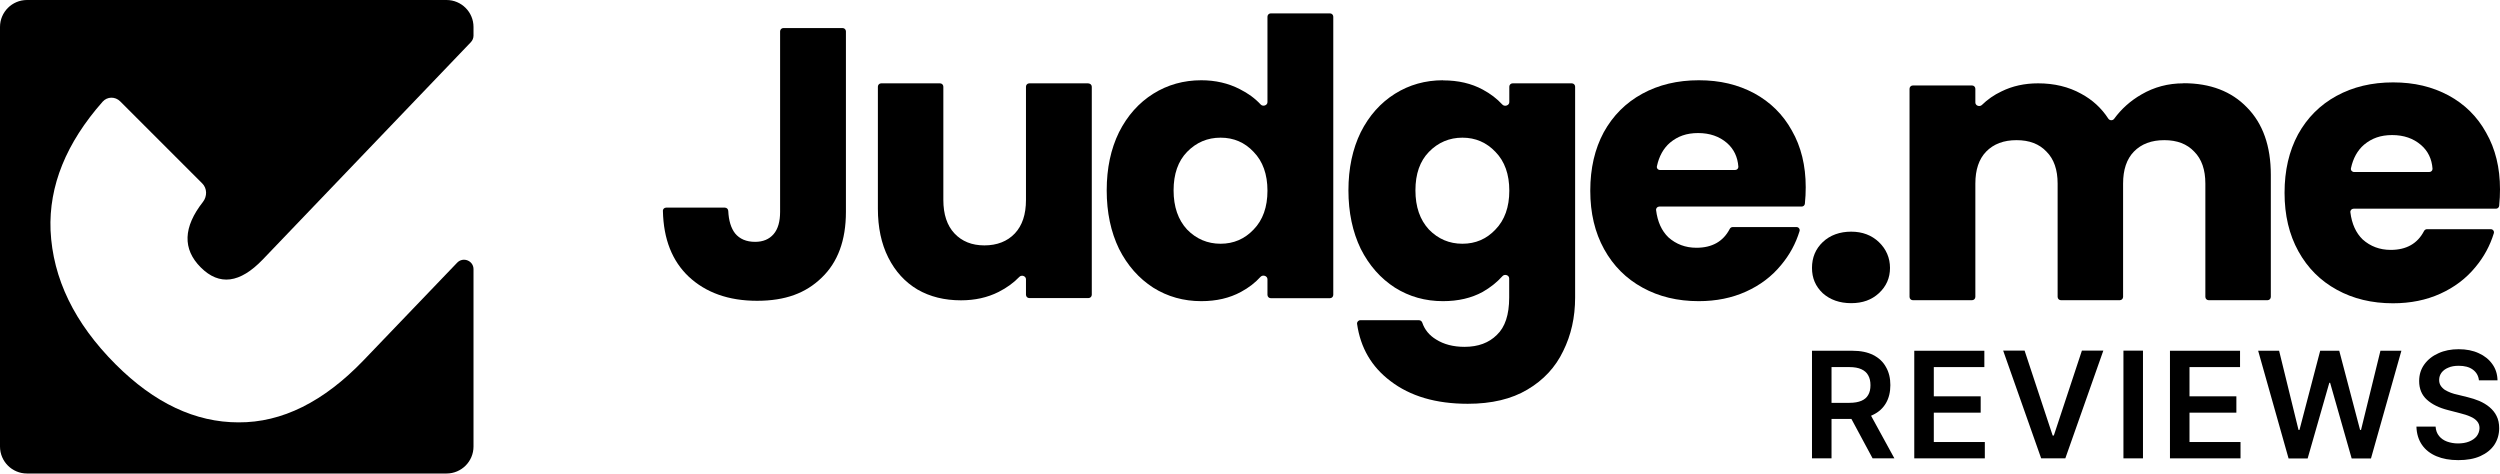
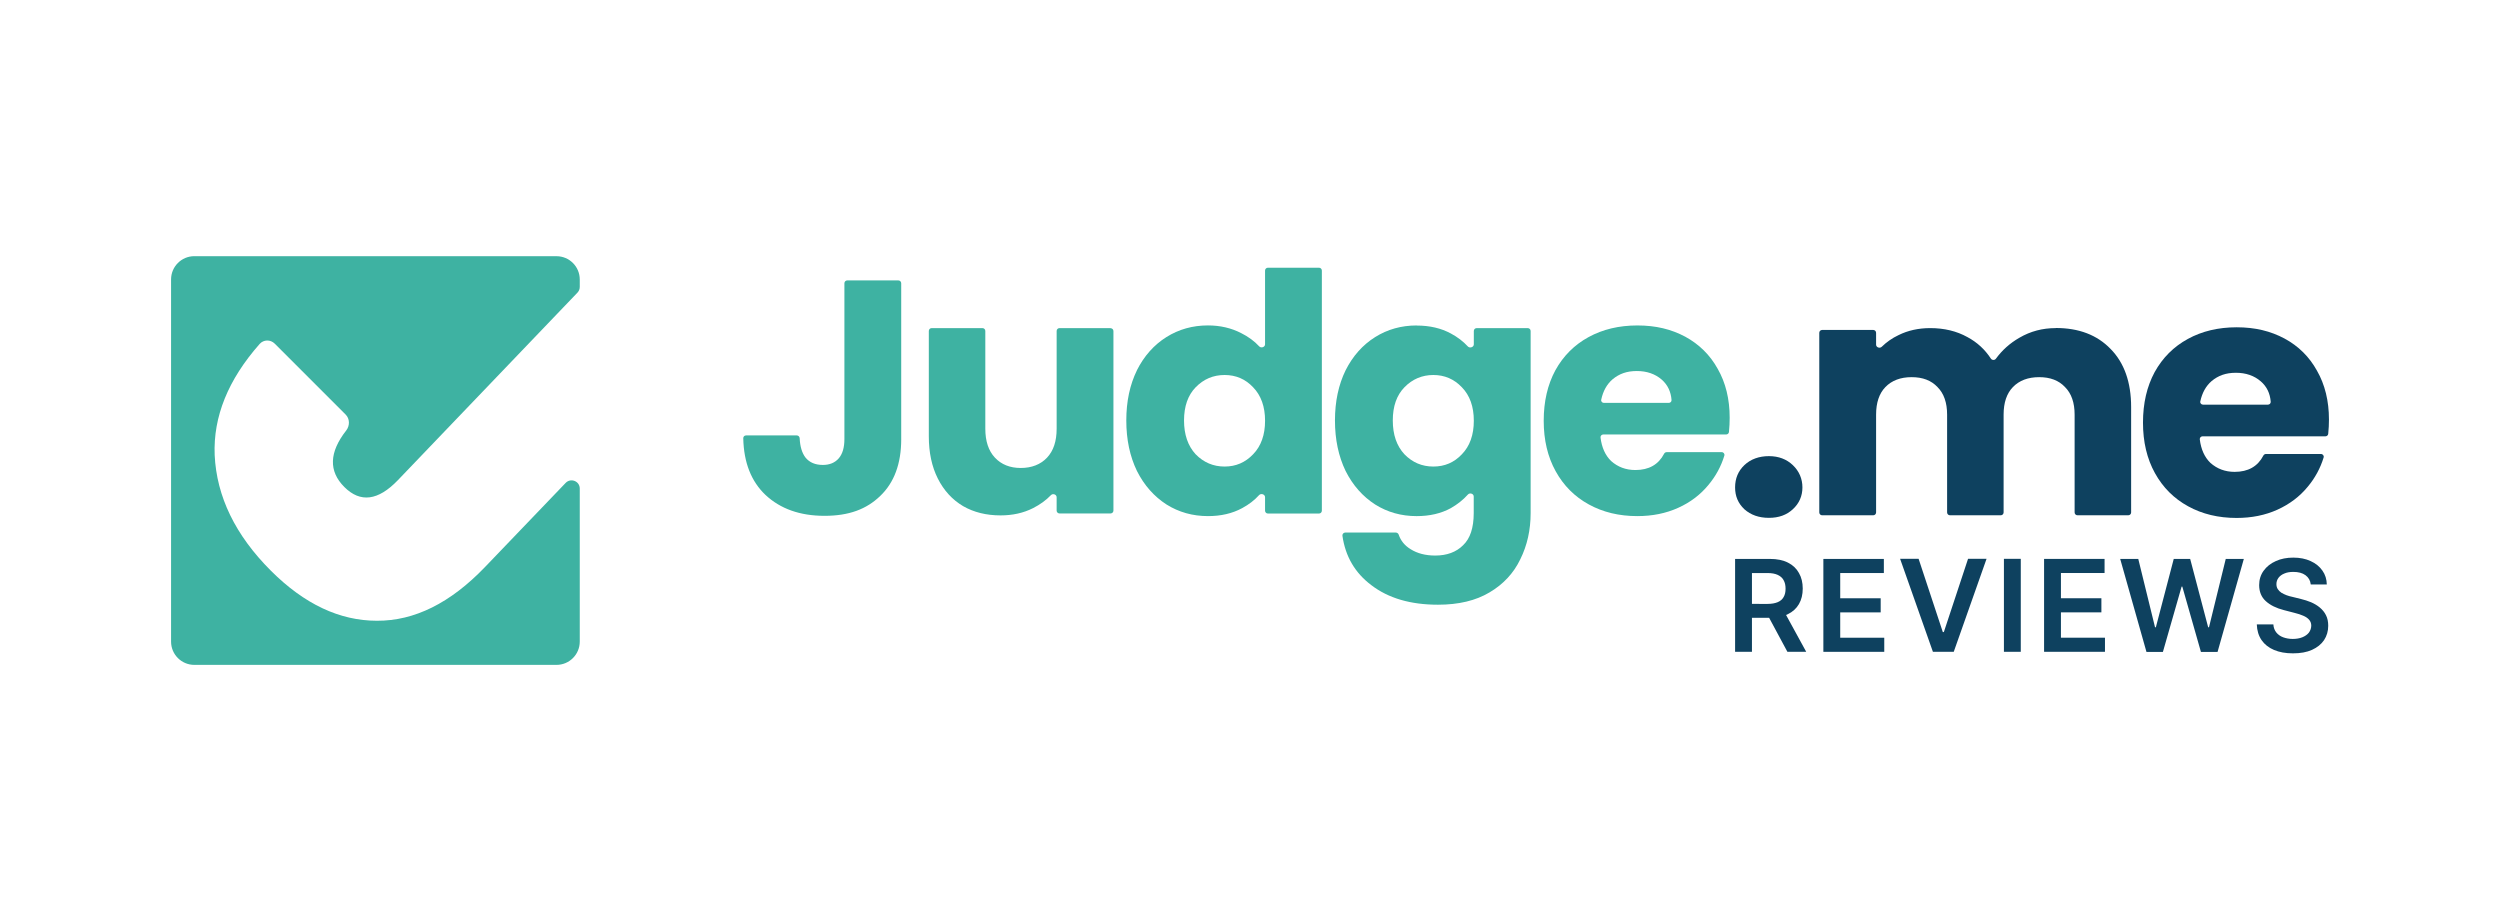
- <svg xmlns="http://www.w3.org/2000/svg" id="Layer_1" data-name="Layer 1" width="211.19" height="40" viewBox="0 0 211.19 40">
-   <defs>
-     <style>
-       .cls-1 {
-         fill-rule: evenodd;
-       }
-     </style>
-   </defs>
-   <path d="M2.28,0C1.02,0,0,1.02,0,2.28v35.44c0,1.26,1.02,2.28,2.28,2.28h35.44c1.26,0,2.28-1.02,2.28-2.28v-14.98c0-.72-.88-1.07-1.38-.55l-7.9,8.24c-3.38,3.52-6.9,5.27-10.57,5.25-3.64,0-7.1-1.62-10.38-4.9-3.48-3.48-5.31-7.25-5.5-11.32-.15-3.76,1.32-7.38,4.4-10.87.39-.44,1.06-.45,1.48-.03l6.94,6.94c.41.41.42,1.08.06,1.55-1.68,2.14-1.74,3.99-.19,5.54,1.57,1.57,3.31,1.34,5.24-.67L39.78,3.56c.14-.15.22-.35.22-.55v-.73c0-1.26-1.02-2.28-2.28-2.28H2.28Z" />
-   <path class="cls-1" d="M94.53,11.17c-.69,1.41-1.04,3.04-1.04,4.91s.35,3.51,1.04,4.94c.71,1.41,1.68,2.5,2.89,3.28,1.21.76,2.57,1.14,4.06,1.14,1.28,0,2.39-.26,3.35-.78.65-.35,1.2-.77,1.65-1.27.19-.21.59-.09.59.2v1.32c0,.15.12.28.28.28h5c.15,0,.28-.12.28-.28V1.41c0-.15-.12-.28-.28-.28h-5c-.15,0-.28.12-.28.28v7.22c0,.27-.38.4-.57.2-.48-.52-1.07-.95-1.77-1.3-.97-.5-2.06-.75-3.25-.75-1.49,0-2.85.38-4.06,1.14-1.21.76-2.18,1.84-2.89,3.25ZM105.9,12.83c.78.8,1.17,1.9,1.17,3.28s-.39,2.48-1.17,3.28c-.76.8-1.69,1.2-2.79,1.2s-2.05-.4-2.83-1.2c-.76-.82-1.14-1.93-1.14-3.31s.38-2.47,1.14-3.25c.78-.8,1.72-1.2,2.83-1.2s2.04.4,2.79,1.2Z" />
-   <path class="cls-1" d="M121.91,6.79c1.28,0,2.39.26,3.35.78.65.35,1.2.77,1.65,1.26.19.21.59.08.59-.2v-1.31c0-.15.12-.28.28-.28h5c.15,0,.28.12.28.28v17.82c0,1.67-.34,3.17-1.01,4.52-.65,1.36-1.66,2.45-3.02,3.25-1.34.8-3.02,1.2-5.04,1.2-2.69,0-4.86-.64-6.53-1.92-1.59-1.2-2.53-2.8-2.82-4.83-.02-.16.11-.31.27-.31h4.96c.13,0,.24.09.28.21.2.59.59,1.07,1.17,1.42.65.41,1.45.62,2.4.62,1.15,0,2.06-.34,2.73-1.01.69-.65,1.04-1.7,1.04-3.15v-1.62c0-.28-.39-.4-.57-.19-.46.51-1.02.96-1.67,1.33-.95.52-2.07.78-3.35.78-1.5,0-2.85-.38-4.06-1.14-1.21-.78-2.18-1.87-2.89-3.28-.69-1.43-1.04-3.08-1.04-4.94s.35-3.5,1.04-4.91c.71-1.41,1.68-2.49,2.89-3.25s2.57-1.14,4.06-1.14ZM127.5,16.11c0-1.39-.39-2.48-1.17-3.28-.76-.8-1.69-1.2-2.79-1.2s-2.05.4-2.83,1.2c-.76.78-1.14,1.86-1.14,3.25s.38,2.49,1.14,3.31c.78.8,1.72,1.2,2.83,1.2s2.04-.4,2.79-1.2c.78-.8,1.17-1.9,1.17-3.28Z" />
-   <path class="cls-1" d="M152.54,15.82c0,.44-.02.9-.07,1.38-.01.14-.13.25-.27.25h-12.03c-.16,0-.29.14-.27.3.12.98.47,1.75,1.04,2.3.65.58,1.44.88,2.37.88,1.32,0,2.26-.53,2.81-1.59.05-.1.15-.16.26-.16h5.38c.18,0,.31.17.26.34-.32,1.05-.84,2.01-1.56,2.87-.78.95-1.76,1.7-2.96,2.24-1.19.54-2.52.81-4,.81-1.78,0-3.36-.38-4.74-1.14-1.39-.76-2.47-1.84-3.25-3.25-.78-1.41-1.17-3.05-1.17-4.94s.38-3.53,1.14-4.94c.78-1.41,1.86-2.49,3.25-3.25,1.39-.76,2.98-1.14,4.78-1.14s3.31.37,4.68,1.1c1.36.74,2.43,1.79,3.18,3.15.78,1.36,1.17,2.96,1.17,4.78ZM146.58,14.36c.15,0,.28-.12.27-.28-.06-.82-.38-1.49-.96-2-.65-.56-1.46-.84-2.44-.84s-1.72.27-2.37.81c-.56.48-.93,1.15-1.11,1.99-.04.17.09.32.26.32h6.35Z" />
-   <path d="M91.95,7.05c.15,0,.28.12.28.28v17.57c0,.15-.12.28-.28.28h-5c-.15,0-.28-.12-.28-.28v-1.31c0-.27-.37-.4-.56-.2-.48.5-1.06.92-1.75,1.27-.95.48-2.01.71-3.18.71-1.39,0-2.61-.3-3.67-.91-1.06-.63-1.88-1.53-2.47-2.7s-.88-2.55-.88-4.13V7.32c0-.15.12-.28.28-.28h4.97c.15,0,.28.12.28.28v9.57c0,1.21.31,2.16.94,2.83.63.67,1.47,1.01,2.53,1.01s1.94-.34,2.57-1.01c.63-.67.94-1.61.94-2.83V7.32c0-.15.12-.28.28-.28h5Z" />
-   <path d="M71.46,17.9V2.65c0-.15-.12-.28-.28-.28h-5c-.15,0-.28.12-.28.28v15.25c0,.82-.18,1.45-.55,1.88-.37.43-.89.65-1.56.65-.74,0-1.3-.24-1.69-.71-.35-.45-.54-1.08-.58-1.9,0-.15-.13-.28-.28-.28h-4.97c-.15,0-.28.12-.27.28.05,2.38.78,4.22,2.17,5.54,1.45,1.36,3.38,2.05,5.78,2.05s4.12-.65,5.46-1.95c1.36-1.3,2.05-3.15,2.05-5.56Z" />
-   <path class="cls-1" d="M211.19,16c0,.44-.02.9-.07,1.38-.01.14-.13.25-.27.25h-12.03c-.16,0-.29.14-.27.3.12.98.47,1.75,1.04,2.3.65.58,1.44.88,2.37.88,1.32,0,2.26-.53,2.81-1.59.05-.1.15-.16.26-.16h5.38c.18,0,.31.17.26.34-.32,1.05-.84,2.01-1.56,2.87-.78.95-1.77,1.7-2.96,2.24-1.19.54-2.52.81-4,.81-1.78,0-3.36-.38-4.74-1.14-1.39-.76-2.47-1.84-3.25-3.25-.78-1.41-1.17-3.05-1.17-4.94s.38-3.53,1.14-4.94c.78-1.41,1.86-2.49,3.25-3.25,1.39-.76,2.98-1.14,4.78-1.14s3.31.37,4.68,1.1c1.37.74,2.43,1.79,3.18,3.15.78,1.36,1.17,2.96,1.17,4.78ZM205.22,14.53c.15,0,.28-.12.27-.28-.06-.82-.38-1.49-.97-2-.65-.56-1.46-.84-2.44-.84s-1.72.27-2.37.81c-.56.48-.93,1.15-1.11,1.99-.04.17.1.32.26.32h6.35Z" />
-   <path d="M184.46,7.03c2.25,0,4.04.68,5.36,2.05,1.34,1.36,2.01,3.26,2.01,5.69v10.31c0,.15-.12.28-.28.28h-4.97c-.15,0-.28-.12-.28-.28v-9.57c0-1.17-.31-2.07-.94-2.7-.61-.65-1.45-.97-2.53-.97s-1.94.32-2.57.97c-.61.63-.91,1.53-.91,2.7v9.57c0,.15-.12.28-.28.28h-4.97c-.15,0-.28-.12-.28-.28v-9.57c0-1.17-.31-2.07-.94-2.7-.61-.65-1.45-.97-2.53-.97s-1.94.32-2.57.97c-.61.63-.91,1.53-.91,2.7v9.57c0,.15-.12.28-.28.28h-5c-.15,0-.28-.12-.28-.28V7.5c0-.15.12-.28.28-.28h5c.15,0,.28.12.28.28v1.16c0,.27.36.39.55.21.47-.46,1.02-.85,1.66-1.15.91-.45,1.94-.68,3.09-.68,1.36,0,2.58.29,3.64.88.95.51,1.71,1.21,2.29,2.1.12.18.38.18.5.01.6-.82,1.36-1.51,2.3-2.05,1.08-.63,2.26-.94,3.54-.94Z" />
-   <path d="M153.98,24.77c.63.56,1.43.84,2.4.84s1.73-.28,2.34-.84c.63-.58.94-1.3.94-2.14s-.32-1.59-.94-2.18c-.61-.58-1.39-.88-2.34-.88s-1.78.29-2.4.88c-.61.58-.91,1.31-.91,2.18s.3,1.56.91,2.14Z" />
-   <path d="M209.41,32.13c-.04-.39-.22-.69-.52-.91-.3-.22-.7-.32-1.19-.32-.34,0-.64.05-.88.16-.25.1-.43.24-.57.42-.13.18-.2.38-.2.61,0,.19.04.35.13.49.09.14.21.26.36.36.15.09.32.17.5.24.18.07.37.12.56.16l.85.21c.34.08.67.19.99.32.32.14.61.31.86.52.25.21.46.46.6.75.15.29.22.64.22,1.03,0,.53-.14,1-.41,1.41-.27.4-.67.72-1.18.95-.51.23-1.13.34-1.86.34s-1.32-.11-1.85-.33c-.52-.22-.93-.54-1.22-.96-.29-.42-.45-.93-.47-1.54h1.62c.02.32.12.58.29.79s.4.37.67.47c.28.1.59.16.93.16s.67-.05.94-.16c.27-.11.49-.26.64-.45.15-.2.23-.42.24-.68,0-.24-.07-.43-.21-.59-.14-.16-.33-.29-.57-.39-.24-.11-.53-.2-.85-.28l-1.04-.27c-.75-.19-1.34-.48-1.78-.88-.43-.39-.65-.92-.65-1.57,0-.54.15-1.01.44-1.41.29-.4.69-.72,1.19-.94.5-.23,1.07-.34,1.71-.34s1.21.11,1.7.34c.49.22.87.53,1.15.93.28.39.42.85.43,1.36h-1.59Z" />
-   <path d="M193.33,38.73l-2.57-9.1h1.77l1.64,6.69h.08l1.75-6.69h1.61l1.76,6.69h.08l1.64-6.69h1.77l-2.57,9.1h-1.63l-1.82-6.39h-.07l-1.83,6.39h-1.63Z" />
-   <path d="M183.31,29.62v9.1h5.96v-1.38h-4.31v-2.48h3.96v-1.38h-3.96v-2.47h4.27v-1.38h-5.92Z" />
-   <path d="M181.03,29.62v9.1h-1.65v-9.1h1.65Z" />
-   <path d="M173.4,36.79l-2.37-7.17h-1.81l3.21,9.1h2.04l3.21-9.1h-1.81l-2.37,7.17h-.09Z" />
-   <path d="M161.71,38.73v-9.1h5.92v1.38h-4.27v2.47h3.96v1.38h-3.96v2.48h4.31v1.38h-5.96Z" />
-   <path class="cls-1" d="M153.07,29.62v9.1h1.65v-3.33h1.68l1.79,3.33h1.84l-1.97-3.6c.06-.02.12-.05.17-.08.48-.23.84-.56,1.09-.99.25-.43.37-.94.37-1.52s-.12-1.09-.37-1.52c-.24-.44-.6-.78-1.08-1.02-.47-.24-1.06-.36-1.76-.36h-3.41ZM154.72,34.03v-3.02h1.51c.41,0,.75.06,1.01.18.26.12.46.29.58.52.13.23.19.5.19.83s-.06.6-.19.82c-.12.22-.32.39-.58.5-.26.11-.6.17-1,.17h-1.52Z" />
+ <svg xmlns="http://www.w3.org/2000/svg" fill="none" height="70" viewBox="0 0 190 70" width="190">
+   <path d="m14.771 19.469c-.978 0-1.77.792-1.77 1.771v27.521c0 .978.792 1.77 1.77 1.77h27.521c.978 0 1.77-.792 1.77-1.77v-11.633c0-.559-.683-.831-1.072-.427l-6.135 6.399c-2.625 2.733-5.358 4.092-8.208 4.077-2.827 0-5.513-1.258-8.061-3.805-2.702-2.702-4.123-5.63-4.271-8.79-.117-2.92 1.025-5.731 3.417-8.441.303-.342.823-.349 1.149-.023l5.389 5.389c.318.318.326.839.047 1.204-1.305 1.662-1.351 3.098-.147 4.302 1.219 1.219 2.57 1.04 4.069-.52l13.652-14.257c.109-.116.171-.272.171-.427v-.567c0-.979-.792-1.771-1.77-1.771z" fill="#3eb2a2" />
+   <path clip-rule="evenodd" d="m86.407 28.143c-.536 1.095-.808 2.361-.808 3.813s.272 2.726.808 3.836c.551 1.095 1.305 1.941 2.244 2.547.94.59 1.996.885 3.153.885.994 0 1.856-.202 2.601-.606.505-.272.932-.598 1.281-.986.148-.163.458-.07.458.155v1.025c0 .117.093.217.217.217h3.883c.116 0 .217-.093.217-.217v-18.249c0-.117-.093-.217-.217-.217h-3.883c-.117 0-.217.093-.217.217v5.607c0 .21-.295.311-.443.155-.373-.404-.831-.738-1.375-1.01-.753-.388-1.6-.583-2.524-.583-1.157 0-2.213.295-3.153.885-.94.59-1.693 1.429-2.244 2.524zm8.829 1.289c.606.621.909 1.476.909 2.547s-.303 1.926-.909 2.547c-.59.621-1.312.932-2.167.932s-1.592-.311-2.198-.932c-.59-.637-.885-1.499-.885-2.57s.295-1.918.885-2.524c.606-.621 1.336-.932 2.198-.932.862 0 1.584.311 2.167.932z" fill="#3eb2a2" fill-rule="evenodd" />
+   <path clip-rule="evenodd" d="m107.669 24.742c.994 0 1.856.202 2.602.606.505.272.932.598 1.281.978.148.163.458.062.458-.155v-1.017c0-.117.094-.217.218-.217h3.883c.116 0 .217.093.217.217v13.838c0 1.297-.264 2.462-.784 3.51-.505 1.056-1.289 1.903-2.346 2.524-1.04.621-2.345.932-3.913.932-2.089 0-3.774-.497-5.071-1.491-1.235-.932-1.965-2.174-2.19-3.751-.016-.124.085-.241.21-.241h3.851c.101 0 .187.07.218.163.155.458.458.831.908 1.103.505.318 1.126.481 1.864.481.893 0 1.6-.264 2.12-.784.536-.505.808-1.32.808-2.446v-1.258c0-.217-.303-.311-.443-.148-.357.396-.792.746-1.297 1.033-.738.404-1.607.606-2.601.606-1.165 0-2.214-.295-3.153-.885-.94-.606-1.693-1.452-2.244-2.547-.536-1.111-.808-2.392-.808-3.836s.272-2.718.808-3.813c.551-1.095 1.304-1.934 2.244-2.524.939-.59 1.996-.885 3.153-.885zm4.341 7.237c0-1.079-.303-1.926-.908-2.547-.59-.621-1.313-.932-2.167-.932s-1.592.311-2.197.932c-.591.606-.886 1.444-.886 2.524s.295 1.934.886 2.57c.605.621 1.335.932 2.197.932s1.584-.311 2.167-.932c.605-.621.908-1.475.908-2.547z" fill="#3eb2a2" fill-rule="evenodd" />
+   <path clip-rule="evenodd" d="m131.455 31.754c0 .342-.015.699-.054 1.072-.008.109-.101.194-.21.194h-9.342c-.124 0-.225.109-.209.233.093.761.365 1.359.807 1.786.505.45 1.118.683 1.841.683 1.025 0 1.755-.412 2.182-1.235.039-.078.116-.124.202-.124h4.177c.14 0 .241.132.202.264-.248.815-.652 1.561-1.211 2.229-.606.738-1.367 1.32-2.299 1.739-.924.419-1.957.629-3.106.629-1.382 0-2.609-.295-3.681-.885-1.079-.59-1.918-1.429-2.523-2.524-.606-1.095-.909-2.369-.909-3.836 0-1.468.295-2.741.885-3.836.606-1.095 1.445-1.934 2.524-2.524s2.314-.885 3.712-.885 2.57.287 3.634.854c1.056.575 1.887 1.39 2.47 2.446.605 1.056.908 2.299.908 3.712zm-4.628-1.134c.116 0 .217-.093.21-.217-.047-.637-.295-1.157-.746-1.553-.505-.435-1.134-.652-1.895-.652s-1.335.21-1.84.629c-.435.373-.722.893-.862 1.545-.031.132.07.248.202.248z" fill="#3eb2a2" fill-rule="evenodd" />
+   <path d="m84.404 24.944c.117 0 .217.093.217.217v13.644c0 .117-.093.217-.217.217h-3.883c-.117 0-.217-.093-.217-.217v-1.017c0-.21-.287-.311-.435-.155-.373.388-.823.714-1.359.986-.738.373-1.561.551-2.469.551-1.079 0-2.027-.233-2.85-.707-.823-.489-1.46-1.188-1.918-2.097-.458-.909-.683-1.98-.683-3.207v-8.006c0-.117.093-.217.217-.217h3.86c.117 0 .217.093.217.217v7.431c0 .94.241 1.677.73 2.198.489.52 1.141.784 1.965.784.823 0 1.506-.264 1.996-.784.489-.52.73-1.25.73-2.198v-7.431c0-.117.093-.217.217-.217h3.883z" fill="#3eb2a2" />
+   <path d="m68.492 33.37v-11.842c0-.116-.093-.217-.217-.217h-3.883c-.117 0-.217.093-.217.217v11.842c0 .637-.14 1.126-.427 1.46s-.691.505-1.211.505c-.575 0-1.01-.186-1.312-.551-.272-.349-.419-.839-.45-1.475 0-.117-.101-.217-.217-.217h-3.86c-.117 0-.217.093-.21.217.039 1.848.606 3.277 1.685 4.302 1.126 1.056 2.625 1.592 4.488 1.592s3.199-.505 4.24-1.514c1.056-1.01 1.592-2.446 1.592-4.318z" fill="#3eb2a2" />
+   <g fill="#0e415f">
+     <path clip-rule="evenodd" d="m177 31.894c0 .342-.016.699-.055 1.072-.007.109-.1.194-.209.194h-9.342c-.124 0-.225.109-.21.233.093.761.365 1.359.808 1.786.505.45 1.118.683 1.84.683 1.025 0 1.755-.412 2.182-1.235.039-.078.117-.124.202-.124h4.178c.14 0 .241.132.202.264-.248.815-.652 1.561-1.211 2.229-.606.738-1.375 1.32-2.299 1.739-.924.419-1.957.629-3.106.629-1.382 0-2.609-.295-3.681-.885-1.079-.59-1.918-1.429-2.524-2.524s-.908-2.369-.908-3.836c0-1.468.295-2.741.885-3.836.606-1.095 1.444-1.933 2.524-2.524 1.079-.59 2.314-.885 3.712-.885 1.397 0 2.57.287 3.634.854 1.064.575 1.887 1.39 2.469 2.446.606 1.056.909 2.299.909 3.712zm-4.636-1.141c.116 0 .217-.093.21-.217-.047-.637-.296-1.157-.754-1.553-.504-.435-1.134-.652-1.895-.652s-1.335.21-1.84.629c-.435.373-.722.893-.862 1.545-.031.132.078.248.202.248z" fill-rule="evenodd" />
+     <path d="m156.243 24.928c1.747 0 3.137.528 4.162 1.592 1.04 1.056 1.561 2.532 1.561 4.419v8.006c0 .117-.093.217-.218.217h-3.859c-.117 0-.218-.093-.218-.217v-7.431c0-.908-.24-1.607-.73-2.097-.473-.505-1.126-.753-1.964-.753-.839 0-1.507.248-1.996.753-.474.489-.707 1.188-.707 2.097v7.431c0 .117-.093.217-.217.217h-3.859c-.117 0-.218-.093-.218-.217v-7.431c0-.908-.241-1.607-.73-2.097-.474-.505-1.126-.753-1.965-.753-.838 0-1.506.248-1.995.753-.474.489-.707 1.188-.707 2.097v7.431c0 .117-.093.217-.217.217h-3.883c-.117 0-.218-.093-.218-.217v-13.652c0-.117.094-.217.218-.217h3.883c.116 0 .217.093.217.217v.901c0 .21.28.303.427.163.365-.357.792-.66 1.289-.893.707-.349 1.507-.528 2.4-.528 1.056 0 2.003.225 2.826.683.738.396 1.328.94 1.779 1.631.093.14.295.14.388.008.466-.637 1.056-1.173 1.786-1.592.839-.489 1.755-.73 2.749-.73z" />
+     <path d="m132.573 38.704c.49.435 1.111.652 1.864.652s1.344-.217 1.817-.652c.489-.45.73-1.01.73-1.662s-.248-1.235-.73-1.693c-.473-.45-1.079-.683-1.817-.683s-1.382.225-1.864.683c-.473.45-.706 1.017-.706 1.693s.233 1.211.706 1.662z" />
+     <path d="m175.618 44.42c-.032-.303-.171-.536-.404-.707s-.544-.248-.924-.248c-.264 0-.497.039-.684.124-.194.078-.334.186-.442.326-.101.14-.156.295-.156.474 0 .147.031.272.101.381s.163.202.28.28c.116.07.248.132.388.186.14.054.287.093.435.124l.66.163c.264.062.52.148.769.248.248.109.474.241.668.404.194.163.357.357.466.582.116.225.17.497.17.8 0 .412-.108.776-.318 1.095-.21.311-.52.559-.916.738s-.878.264-1.445.264-1.025-.086-1.436-.256c-.404-.171-.722-.419-.948-.746-.225-.326-.349-.722-.365-1.196h1.258c.016.248.094.45.226.614s.31.287.52.365c.217.078.458.124.722.124s.52-.039.73-.124.38-.202.497-.349c.116-.155.179-.326.186-.528 0-.186-.054-.334-.163-.458-.108-.124-.256-.225-.442-.303-.187-.085-.412-.155-.66-.217l-.808-.21c-.582-.148-1.041-.373-1.382-.683-.334-.303-.505-.714-.505-1.219 0-.419.116-.784.342-1.095.225-.311.535-.559.924-.73.388-.179.831-.264 1.328-.264s.939.086 1.32.264c.38.171.675.411.893.722.217.303.326.66.334 1.056h-1.235z" />
+     <path d="m163.131 49.545-1.996-7.066h1.374l1.274 5.195h.062l1.359-5.195h1.25l1.367 5.195h.062l1.274-5.195h1.374l-1.996 7.066h-1.265l-1.414-4.962h-.054l-1.421 4.962h-1.266z" />
+     <path d="m155.35 42.471v7.066h4.628v-1.072h-3.347v-1.926h3.075v-1.072h-3.075v-1.918h3.316v-1.072h-4.597z" />
+     <path d="m153.579 42.471v7.066h-1.281v-7.066z" />
+     <path d="m147.654 48.038-1.84-5.568h-1.406l2.493 7.066h1.584l2.493-7.066h-1.406l-1.84 5.568z" />
+     <path d="m138.576 49.545v-7.066h4.597v1.072h-3.316v1.918h3.075v1.072h-3.075v1.926h3.347v1.072h-4.628z" />
+     <path clip-rule="evenodd" d="m131.867 42.471v7.066h1.281v-2.586h1.305l1.39 2.586h1.429l-1.53-2.796c.046-.015.093-.039.132-.062.372-.179.652-.435.846-.769.194-.334.288-.73.288-1.18s-.094-.846-.288-1.18c-.186-.342-.466-.606-.838-.792-.365-.186-.824-.28-1.367-.28h-2.648zm1.281 3.425v-2.345h1.173c.318 0 .582.046.784.14s.357.225.45.404c.101.179.148.388.148.645 0 .256-.047.466-.148.637-.093.171-.248.303-.45.388s-.466.132-.777.132z" fill-rule="evenodd" />
+   </g>
</svg>
